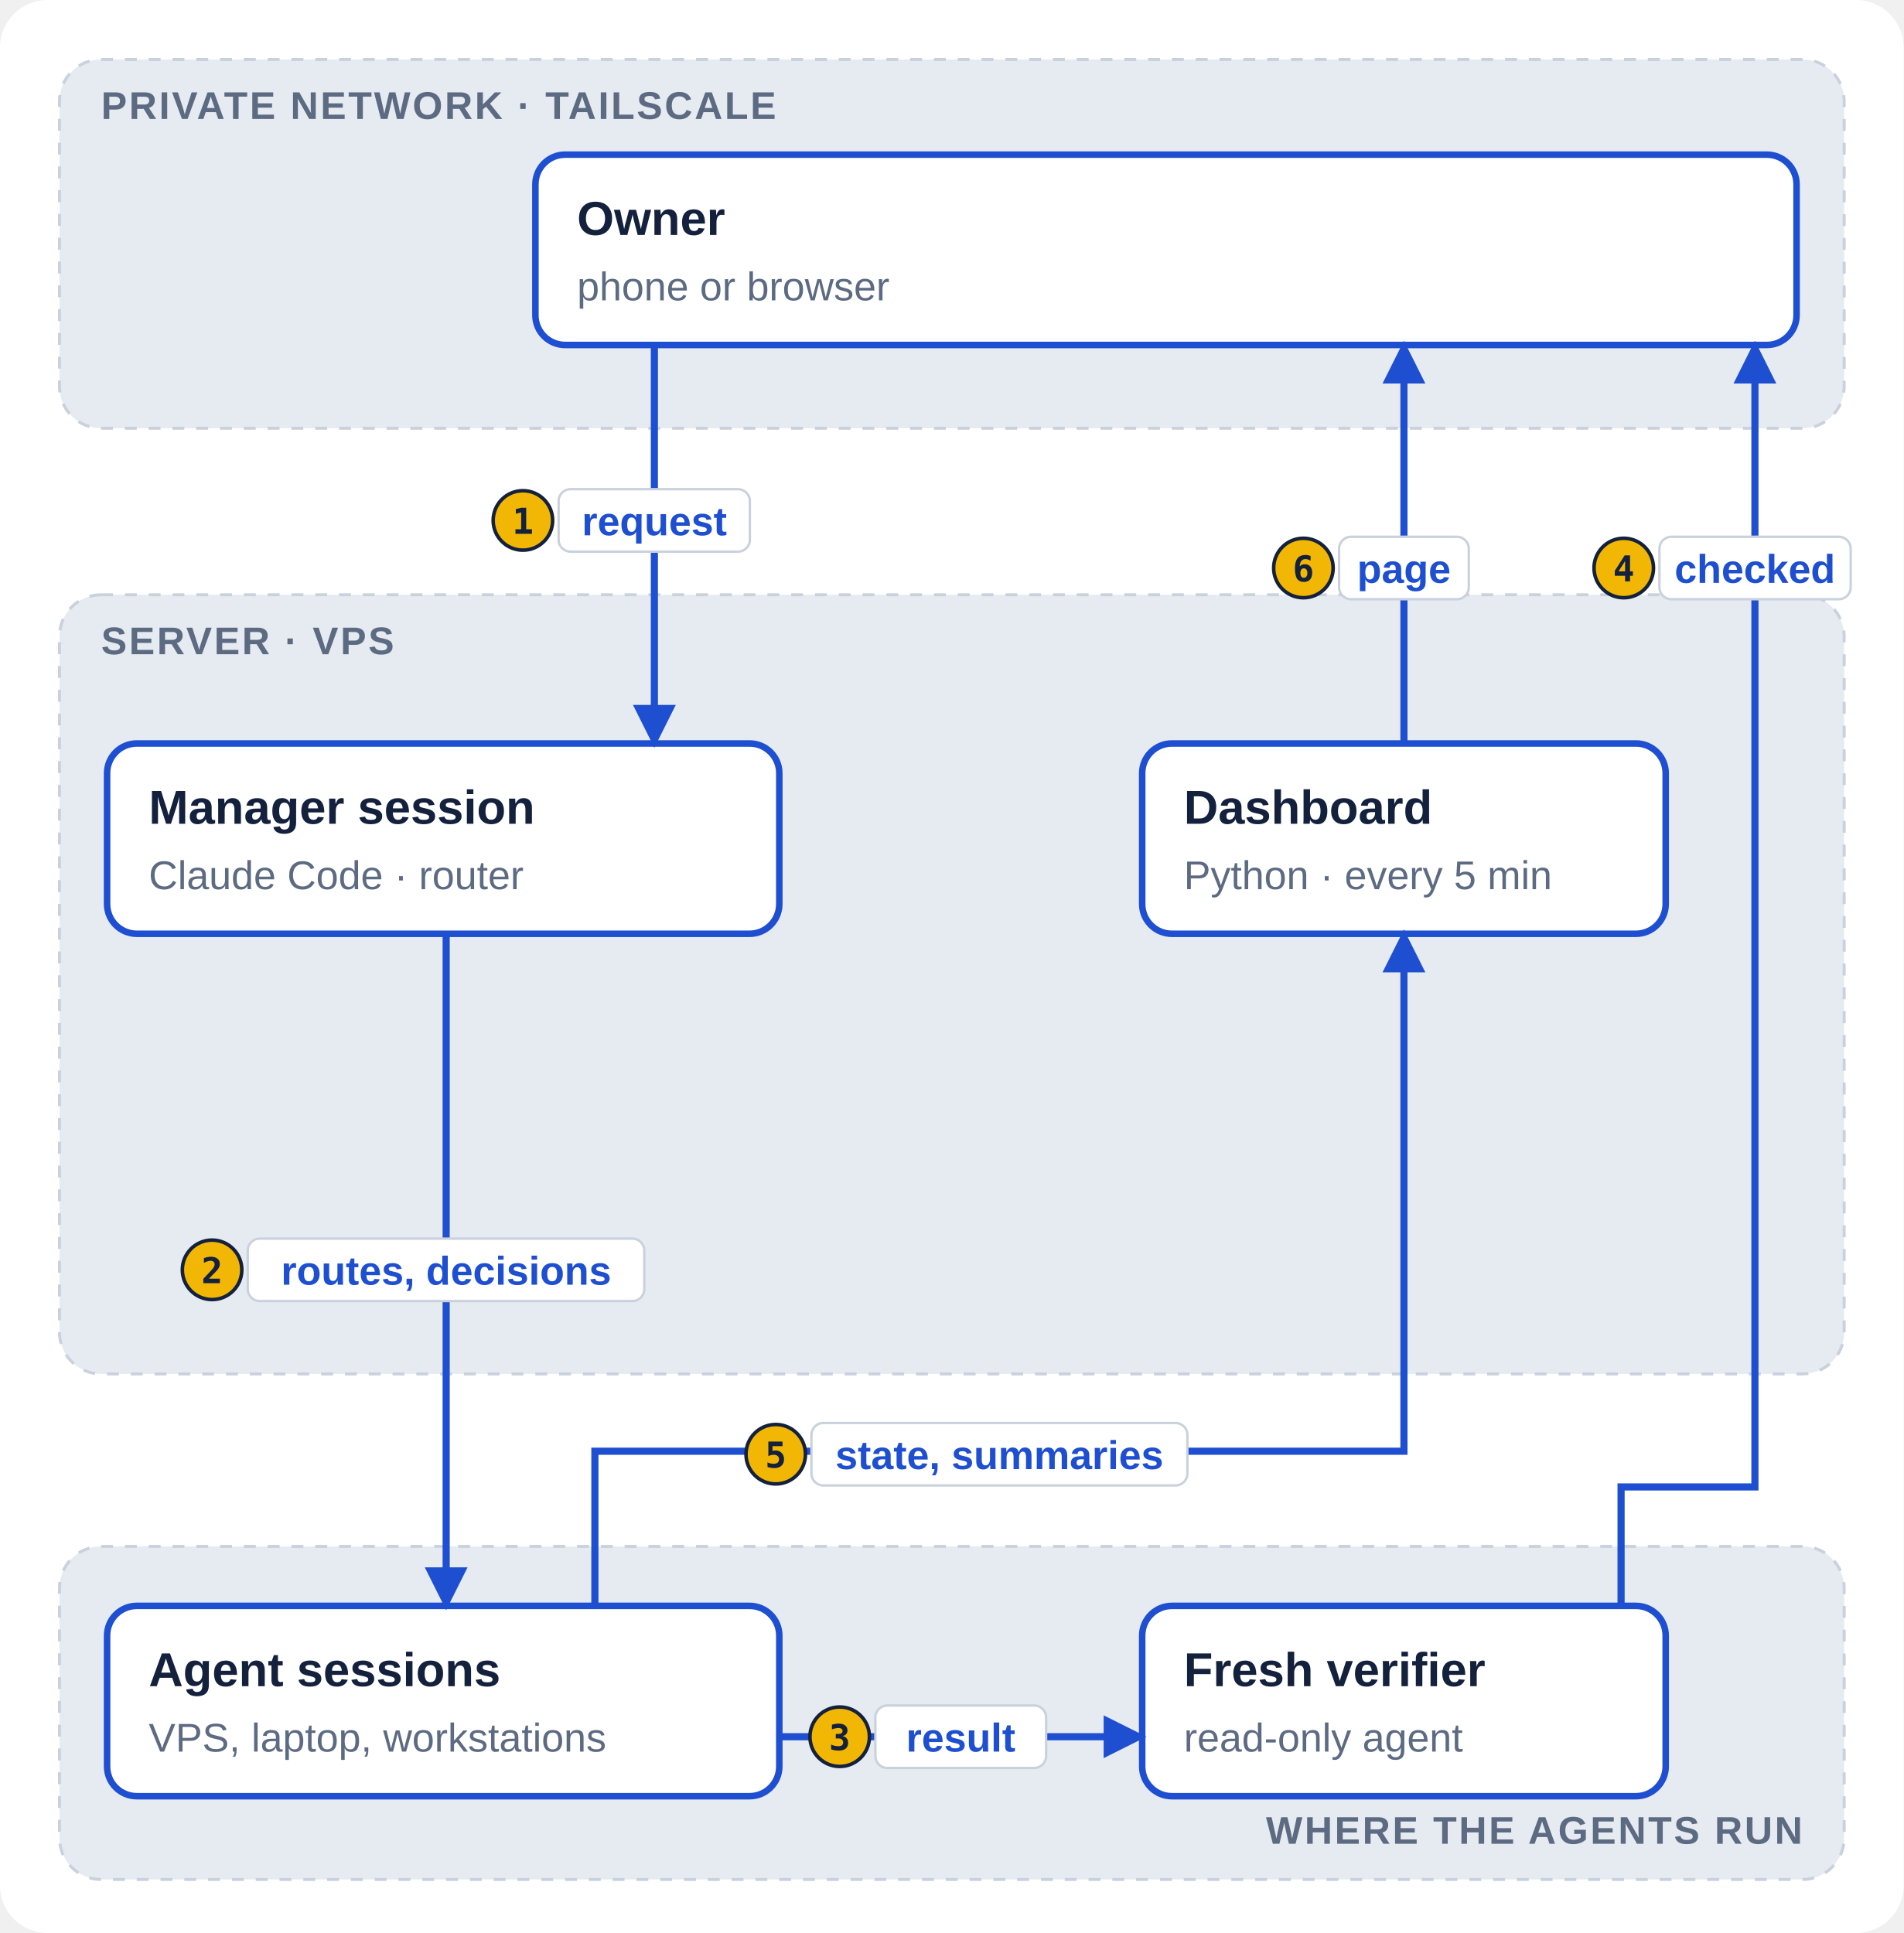
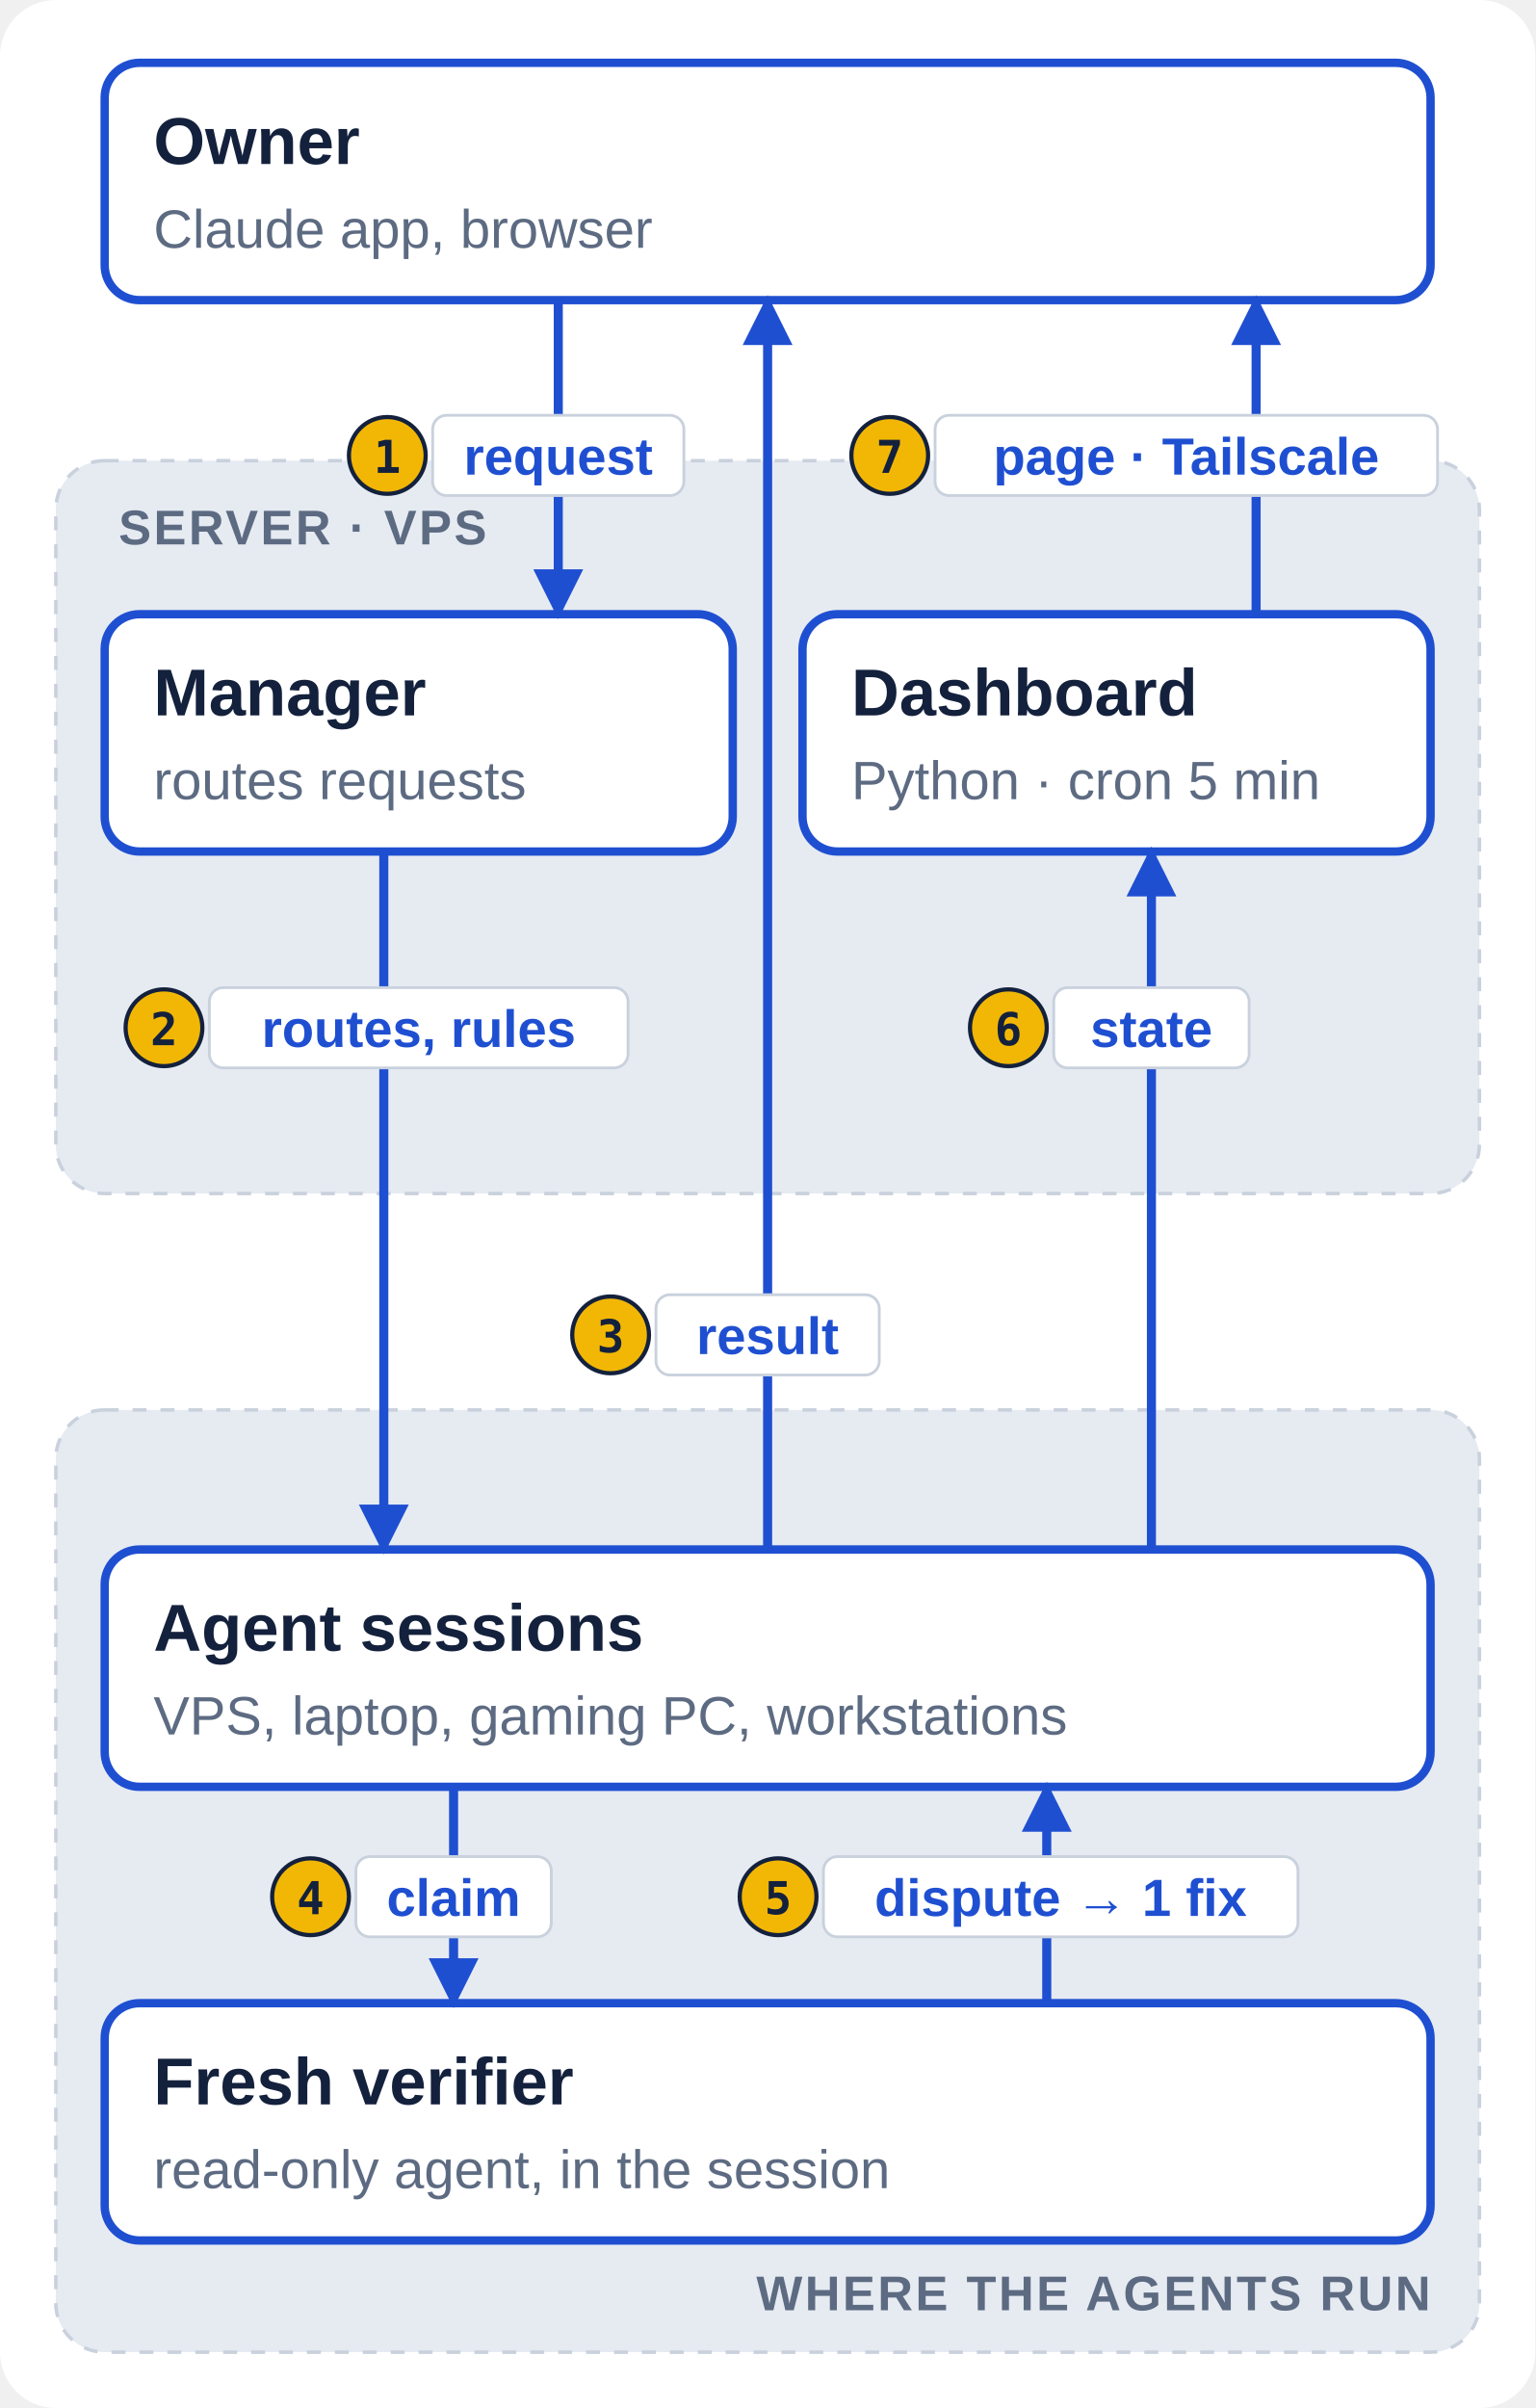
- <svg xmlns="http://www.w3.org/2000/svg" viewBox="0 0 640 650" width="640" height="650" font-family="IBM Plex Sans, Segoe UI, Helvetica Neue, Arial, sans-serif" role="img" aria-label="Agent fleet dashboard architecture">
+ <svg xmlns="http://www.w3.org/2000/svg" viewBox="0 0 440 690" width="440" height="690" font-family="IBM Plex Sans, Segoe UI, Helvetica Neue, Arial, sans-serif" role="img" aria-label="Agent fleet architecture">
  <defs>
-     <marker id="a" viewBox="0 0 10 10" refX="9" refY="5" markerWidth="6" markerHeight="6" orient="auto-start-reverse">
+     <marker id="a" viewBox="0 0 10 10" refX="9" refY="5" markerWidth="5.5" markerHeight="5.5" orient="auto-start-reverse">
      <path d="M0 0L10 5L0 10z" fill="#1f4fd1" />
    </marker>
  </defs>
-   <rect width="640" height="650" rx="16" fill="#ffffff" />
-   <rect x="20" y="20" width="600" height="124" rx="14" fill="#e6ebf2" stroke="#c9d1dd" stroke-dasharray="4 4" />
-   <text x="34" y="40" text-anchor="start" fill="#5d6b82" font-size="13" font-weight="600" letter-spacing=".7">PRIVATE NETWORK · TAILSCALE</text>
-   <rect x="20" y="200" width="600" height="262" rx="14" fill="#e6ebf2" stroke="#c9d1dd" stroke-dasharray="4 4" />
-   <text x="34" y="220" text-anchor="start" fill="#5d6b82" font-size="13" font-weight="600" letter-spacing=".7">SERVER · VPS</text>
-   <rect x="20" y="520" width="600" height="112" rx="14" fill="#e6ebf2" stroke="#c9d1dd" stroke-dasharray="4 4" />
-   <text x="606" y="620" text-anchor="end" fill="#5d6b82" font-size="13" font-weight="600" letter-spacing=".7">WHERE THE AGENTS RUN</text>
+   <rect width="440" height="690" rx="16" fill="#ffffff" />
+   <rect x="16" y="132" width="408" height="210" rx="14" fill="#e6ebf2" stroke="#c9d1dd" stroke-dasharray="4 4" />
+   <text x="34" y="156" text-anchor="start" fill="#5d6b82" font-size="14" font-weight="600" letter-spacing=".7">SERVER · VPS</text>
+   <rect x="16" y="404" width="408" height="270" rx="14" fill="#e6ebf2" stroke="#c9d1dd" stroke-dasharray="4 4" />
+   <text x="410" y="662" text-anchor="end" fill="#5d6b82" font-size="14" font-weight="600" letter-spacing=".7">WHERE THE AGENTS RUN</text>
  <g id="box0">
-     <rect x="180" y="52" width="424" height="64" rx="10" fill="#fff" stroke="#1f4fd1" stroke-width="2.2" />
-     <text x="194" y="79" fill="#14213d" font-size="16" font-weight="600">Owner</text>
-     <text x="194" y="101" fill="#5d6b82" font-size="13.5">phone or browser</text>
+     <rect x="30" y="18" width="380" height="68" rx="10" fill="#fff" stroke="#1f4fd1" stroke-width="2.4" />
+     <text x="44" y="47" fill="#14213d" font-size="19" font-weight="600">Owner</text>
+     <text x="44" y="71" fill="#5d6b82" font-size="15.5">Claude app, browser</text>
  </g>
  <g id="box1">
-     <rect x="384" y="250" width="176" height="64" rx="10" fill="#fff" stroke="#1f4fd1" stroke-width="2.2" />
-     <text x="398" y="277" fill="#14213d" font-size="16" font-weight="600">Dashboard</text>
-     <text x="398" y="299" fill="#5d6b82" font-size="13.5">Python · every 5 min</text>
+     <rect x="30" y="176" width="180" height="68" rx="10" fill="#fff" stroke="#1f4fd1" stroke-width="2.4" />
+     <text x="44" y="205" fill="#14213d" font-size="19" font-weight="600">Manager</text>
+     <text x="44" y="229" fill="#5d6b82" font-size="15.5">routes requests</text>
  </g>
  <g id="box2">
-     <rect x="36" y="250" width="226" height="64" rx="10" fill="#fff" stroke="#1f4fd1" stroke-width="2.2" />
-     <text x="50" y="277" fill="#14213d" font-size="16" font-weight="600">Manager session</text>
-     <text x="50" y="299" fill="#5d6b82" font-size="13.5">Claude Code · router</text>
+     <rect x="230" y="176" width="180" height="68" rx="10" fill="#fff" stroke="#1f4fd1" stroke-width="2.4" />
+     <text x="244" y="205" fill="#14213d" font-size="19" font-weight="600">Dashboard</text>
+     <text x="244" y="229" fill="#5d6b82" font-size="15.5">Python · cron 5 min</text>
  </g>
  <g id="box3">
-     <rect x="36" y="540" width="226" height="64" rx="10" fill="#fff" stroke="#1f4fd1" stroke-width="2.2" />
-     <text x="50" y="567" fill="#14213d" font-size="16" font-weight="600">Agent sessions</text>
-     <text x="50" y="589" fill="#5d6b82" font-size="13.5">VPS, laptop, workstations</text>
+     <rect x="30" y="444" width="380" height="68" rx="10" fill="#fff" stroke="#1f4fd1" stroke-width="2.4" />
+     <text x="44" y="473" fill="#14213d" font-size="19" font-weight="600">Agent sessions</text>
+     <text x="44" y="497" fill="#5d6b82" font-size="15.5">VPS, laptop, gaming PC, workstations</text>
  </g>
  <g id="box4">
-     <rect x="384" y="540" width="176" height="64" rx="10" fill="#fff" stroke="#1f4fd1" stroke-width="2.2" />
-     <text x="398" y="567" fill="#14213d" font-size="16" font-weight="600">Fresh verifier</text>
-     <text x="398" y="589" fill="#5d6b82" font-size="13.5">read-only agent</text>
+     <rect x="30" y="574" width="380" height="68" rx="10" fill="#fff" stroke="#1f4fd1" stroke-width="2.4" />
+     <text x="44" y="603" fill="#14213d" font-size="19" font-weight="600">Fresh verifier</text>
+     <text x="44" y="627" fill="#5d6b82" font-size="15.5">read-only agent, in the session</text>
  </g>
  <g id="ar0" class="ar">
-     <path d="M220 116L220 250" fill="none" stroke="#1f4fd1" stroke-width="2.4" marker-end="url(#a)" />
-     <rect x="187.8" y="164.5" width="64.3" height="21" rx="4" fill="#fff" stroke="#c9d1dd" stroke-width=".8" />
-     <text x="220" y="180" text-anchor="middle" fill="#1f4fd1" font-size="13.5" font-weight="600">request</text>
-     <circle cx="175.8" cy="175" r="10" fill="#f2b705" stroke="#14213d" stroke-width="1.2" />
-     <text x="175.8" y="179.5" text-anchor="middle" fill="#14213d" font-size="12" font-weight="700" font-family="IBM Plex Mono, Consolas, monospace">1</text>
+     <path d="M160 86L160 176" fill="none" stroke="#1f4fd1" stroke-width="2.6" marker-end="url(#a)" />
+     <rect x="124.0" y="119" width="72.0" height="23" rx="4" fill="#fff" stroke="#c9d1dd" stroke-width=".8" />
+     <text x="160" y="136" text-anchor="middle" fill="#1f4fd1" font-size="15" font-weight="600">request</text>
+     <circle cx="111.0" cy="130.5" r="11" fill="#f2b705" stroke="#14213d" stroke-width="1.2" />
+     <text x="111.0" y="135.5" text-anchor="middle" fill="#14213d" font-size="13" font-weight="700" font-family="IBM Plex Mono, Consolas, monospace">1</text>
  </g>
  <g id="ar1" class="ar">
-     <path d="M150 314L150 540" fill="none" stroke="#1f4fd1" stroke-width="2.4" marker-end="url(#a)" />
-     <rect x="83.3" y="416.5" width="133.3" height="21" rx="4" fill="#fff" stroke="#c9d1dd" stroke-width=".8" />
-     <text x="150" y="432" text-anchor="middle" fill="#1f4fd1" font-size="13.5" font-weight="600">routes, decisions</text>
-     <circle cx="71.3" cy="427" r="10" fill="#f2b705" stroke="#14213d" stroke-width="1.2" />
-     <text x="71.3" y="431.5" text-anchor="middle" fill="#14213d" font-size="12" font-weight="700" font-family="IBM Plex Mono, Consolas, monospace">2</text>
+     <path d="M110 244L110 444" fill="none" stroke="#1f4fd1" stroke-width="2.6" marker-end="url(#a)" />
+     <rect x="60.0" y="283" width="120.0" height="23" rx="4" fill="#fff" stroke="#c9d1dd" stroke-width=".8" />
+     <text x="120" y="300" text-anchor="middle" fill="#1f4fd1" font-size="15" font-weight="600">routes, rules</text>
+     <circle cx="47.0" cy="294.5" r="11" fill="#f2b705" stroke="#14213d" stroke-width="1.2" />
+     <text x="47.0" y="299.5" text-anchor="middle" fill="#14213d" font-size="13" font-weight="700" font-family="IBM Plex Mono, Consolas, monospace">2</text>
  </g>
  <g id="ar2" class="ar">
-     <path d="M262 584L384 584" fill="none" stroke="#1f4fd1" stroke-width="2.4" marker-end="url(#a)" />
-     <rect x="294.3" y="573.5" width="57.4" height="21" rx="4" fill="#fff" stroke="#c9d1dd" stroke-width=".8" />
-     <text x="323" y="589" text-anchor="middle" fill="#1f4fd1" font-size="13.5" font-weight="600">result</text>
-     <circle cx="282.3" cy="584" r="10" fill="#f2b705" stroke="#14213d" stroke-width="1.2" />
-     <text x="282.3" y="588.5" text-anchor="middle" fill="#14213d" font-size="12" font-weight="700" font-family="IBM Plex Mono, Consolas, monospace">3</text>
+     <path d="M220 444L220 86" fill="none" stroke="#1f4fd1" stroke-width="2.6" marker-end="url(#a)" />
+     <rect x="188.0" y="371" width="64.0" height="23" rx="4" fill="#fff" stroke="#c9d1dd" stroke-width=".8" />
+     <text x="220" y="388" text-anchor="middle" fill="#1f4fd1" font-size="15" font-weight="600">result</text>
+     <circle cx="175.0" cy="382.5" r="11" fill="#f2b705" stroke="#14213d" stroke-width="1.2" />
+     <text x="175.0" y="387.5" text-anchor="middle" fill="#14213d" font-size="13" font-weight="700" font-family="IBM Plex Mono, Consolas, monospace">3</text>
  </g>
  <g id="ar3" class="ar">
-     <path d="M545 540L545 500L590 500L590 116" fill="none" stroke="#1f4fd1" stroke-width="2.4" marker-end="url(#a)" />
-     <rect x="557.9" y="180.5" width="64.3" height="21" rx="4" fill="#fff" stroke="#c9d1dd" stroke-width=".8" />
-     <text x="590" y="196" text-anchor="middle" fill="#1f4fd1" font-size="13.5" font-weight="600">checked</text>
-     <circle cx="545.9" cy="191" r="10" fill="#f2b705" stroke="#14213d" stroke-width="1.2" />
-     <text x="545.9" y="195.5" text-anchor="middle" fill="#14213d" font-size="12" font-weight="700" font-family="IBM Plex Mono, Consolas, monospace">4</text>
+     <path d="M130 512L130 574" fill="none" stroke="#1f4fd1" stroke-width="2.6" marker-end="url(#a)" />
+     <rect x="102.0" y="532" width="56.0" height="23" rx="4" fill="#fff" stroke="#c9d1dd" stroke-width=".8" />
+     <text x="130" y="549" text-anchor="middle" fill="#1f4fd1" font-size="15" font-weight="600">claim</text>
+     <circle cx="89.0" cy="543.5" r="11" fill="#f2b705" stroke="#14213d" stroke-width="1.2" />
+     <text x="89.0" y="548.5" text-anchor="middle" fill="#14213d" font-size="13" font-weight="700" font-family="IBM Plex Mono, Consolas, monospace">4</text>
  </g>
  <g id="ar4" class="ar">
-     <path d="M200 540L200 488L472 488L472 314" fill="none" stroke="#1f4fd1" stroke-width="2.4" marker-end="url(#a)" />
-     <rect x="272.8" y="478.5" width="126.4" height="21" rx="4" fill="#fff" stroke="#c9d1dd" stroke-width=".8" />
-     <text x="336" y="494" text-anchor="middle" fill="#1f4fd1" font-size="13.5" font-weight="600">state, summaries</text>
-     <circle cx="260.8" cy="489" r="10" fill="#f2b705" stroke="#14213d" stroke-width="1.2" />
-     <text x="260.8" y="493.5" text-anchor="middle" fill="#14213d" font-size="12" font-weight="700" font-family="IBM Plex Mono, Consolas, monospace">5</text>
+     <path d="M300 574L300 512" fill="none" stroke="#1f4fd1" stroke-width="2.6" marker-end="url(#a)" />
+     <rect x="236.0" y="532" width="136.0" height="23" rx="4" fill="#fff" stroke="#c9d1dd" stroke-width=".8" />
+     <text x="304" y="549" text-anchor="middle" fill="#1f4fd1" font-size="15" font-weight="600">dispute → 1 fix</text>
+     <circle cx="223.0" cy="543.5" r="11" fill="#f2b705" stroke="#14213d" stroke-width="1.2" />
+     <text x="223.0" y="548.5" text-anchor="middle" fill="#14213d" font-size="13" font-weight="700" font-family="IBM Plex Mono, Consolas, monospace">5</text>
  </g>
  <g id="ar5" class="ar">
-     <path d="M472 250L472 116" fill="none" stroke="#1f4fd1" stroke-width="2.4" marker-end="url(#a)" />
-     <rect x="450.2" y="180.5" width="43.6" height="21" rx="4" fill="#fff" stroke="#c9d1dd" stroke-width=".8" />
-     <text x="472" y="196" text-anchor="middle" fill="#1f4fd1" font-size="13.5" font-weight="600">page</text>
-     <circle cx="438.2" cy="191" r="10" fill="#f2b705" stroke="#14213d" stroke-width="1.2" />
-     <text x="438.2" y="195.5" text-anchor="middle" fill="#14213d" font-size="12" font-weight="700" font-family="IBM Plex Mono, Consolas, monospace">6</text>
+     <path d="M330 444L330 244" fill="none" stroke="#1f4fd1" stroke-width="2.6" marker-end="url(#a)" />
+     <rect x="302.0" y="283" width="56.0" height="23" rx="4" fill="#fff" stroke="#c9d1dd" stroke-width=".8" />
+     <text x="330" y="300" text-anchor="middle" fill="#1f4fd1" font-size="15" font-weight="600">state</text>
+     <circle cx="289.0" cy="294.5" r="11" fill="#f2b705" stroke="#14213d" stroke-width="1.2" />
+     <text x="289.0" y="299.5" text-anchor="middle" fill="#14213d" font-size="13" font-weight="700" font-family="IBM Plex Mono, Consolas, monospace">6</text>
+   </g>
+   <g id="ar6" class="ar">
+     <path d="M360 176L360 86" fill="none" stroke="#1f4fd1" stroke-width="2.6" marker-end="url(#a)" />
+     <rect x="268.0" y="119" width="144.0" height="23" rx="4" fill="#fff" stroke="#c9d1dd" stroke-width=".8" />
+     <text x="340" y="136" text-anchor="middle" fill="#1f4fd1" font-size="15" font-weight="600">page · Tailscale</text>
+     <circle cx="255.0" cy="130.5" r="11" fill="#f2b705" stroke="#14213d" stroke-width="1.2" />
+     <text x="255.0" y="135.5" text-anchor="middle" fill="#14213d" font-size="13" font-weight="700" font-family="IBM Plex Mono, Consolas, monospace">7</text>
  </g>
</svg>
